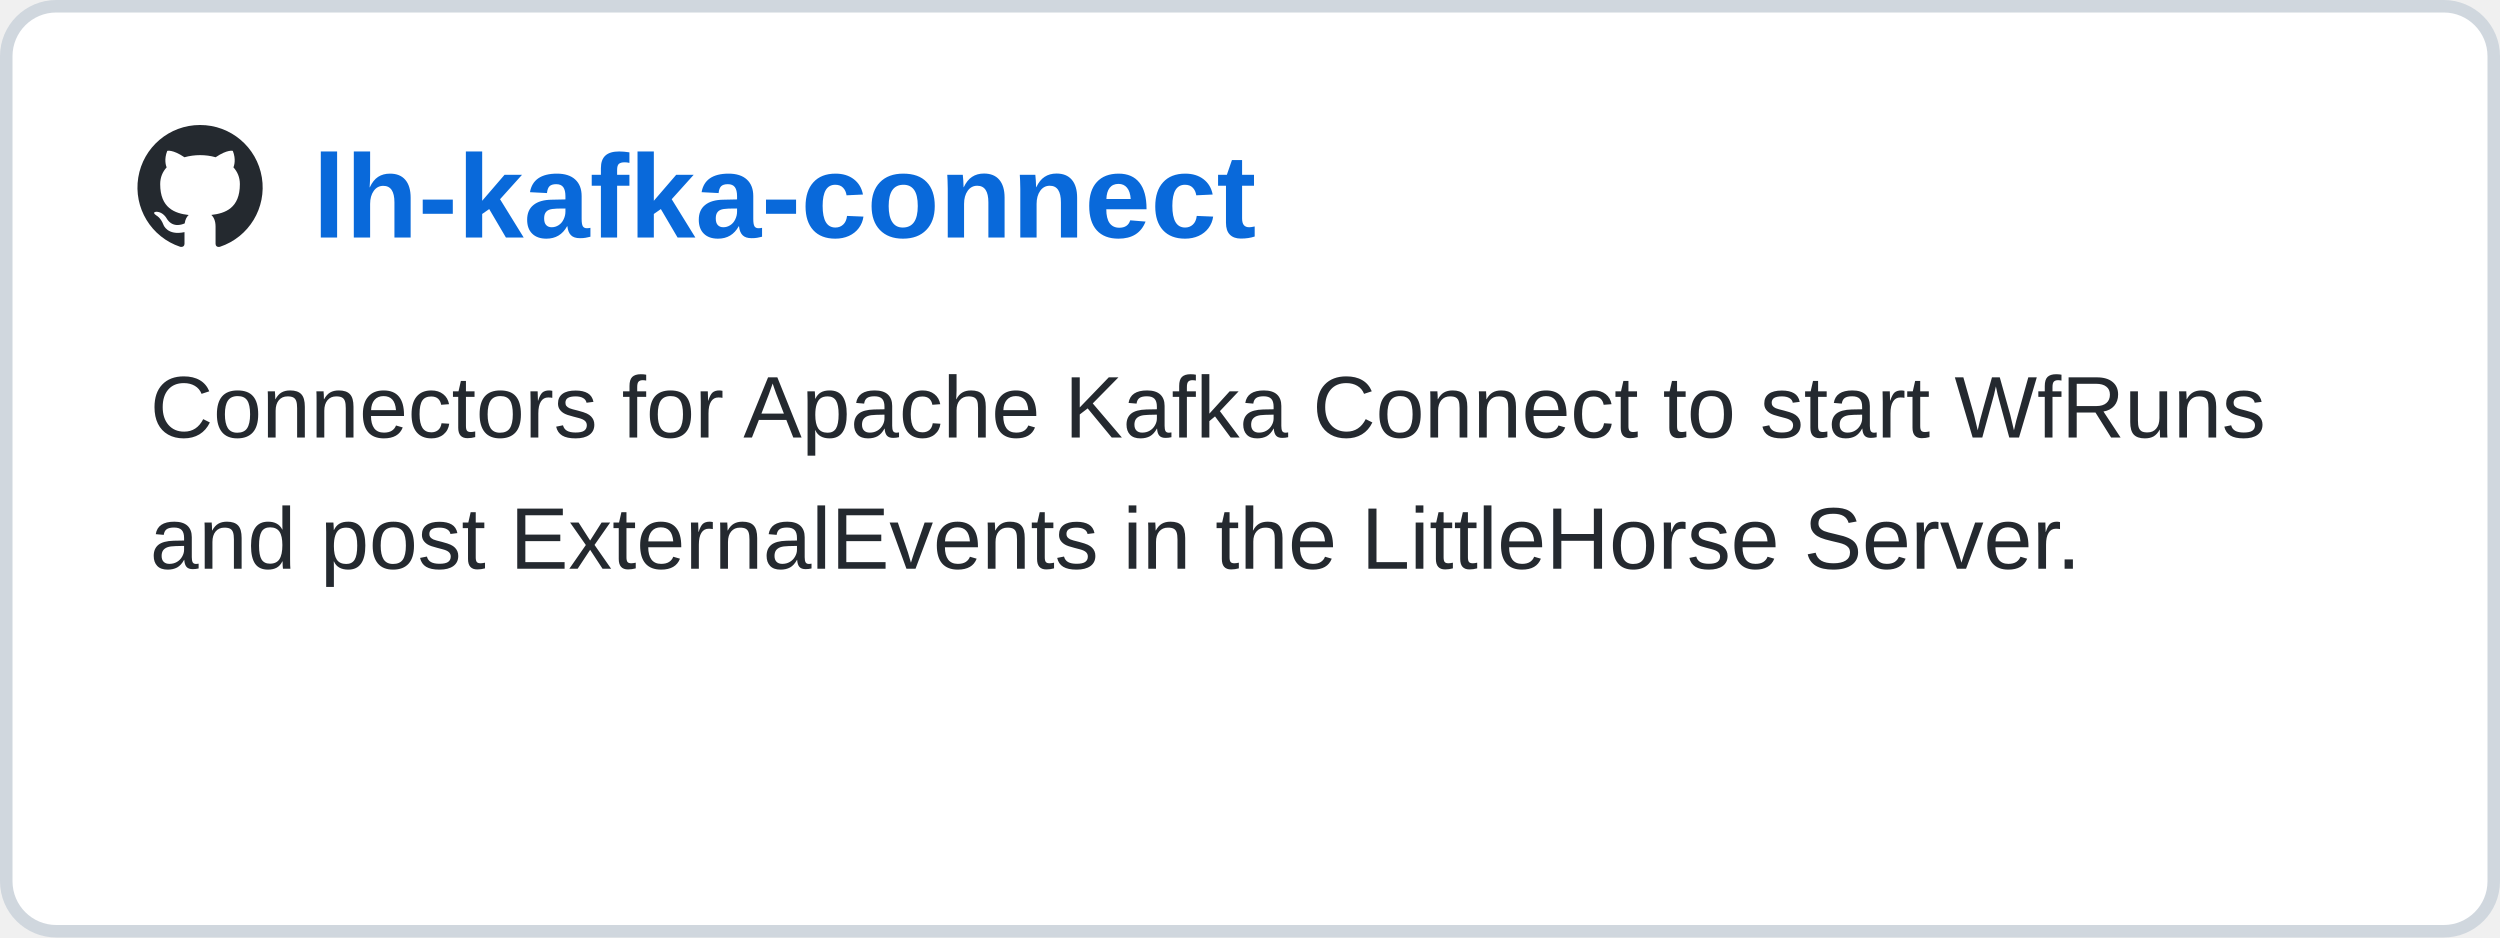
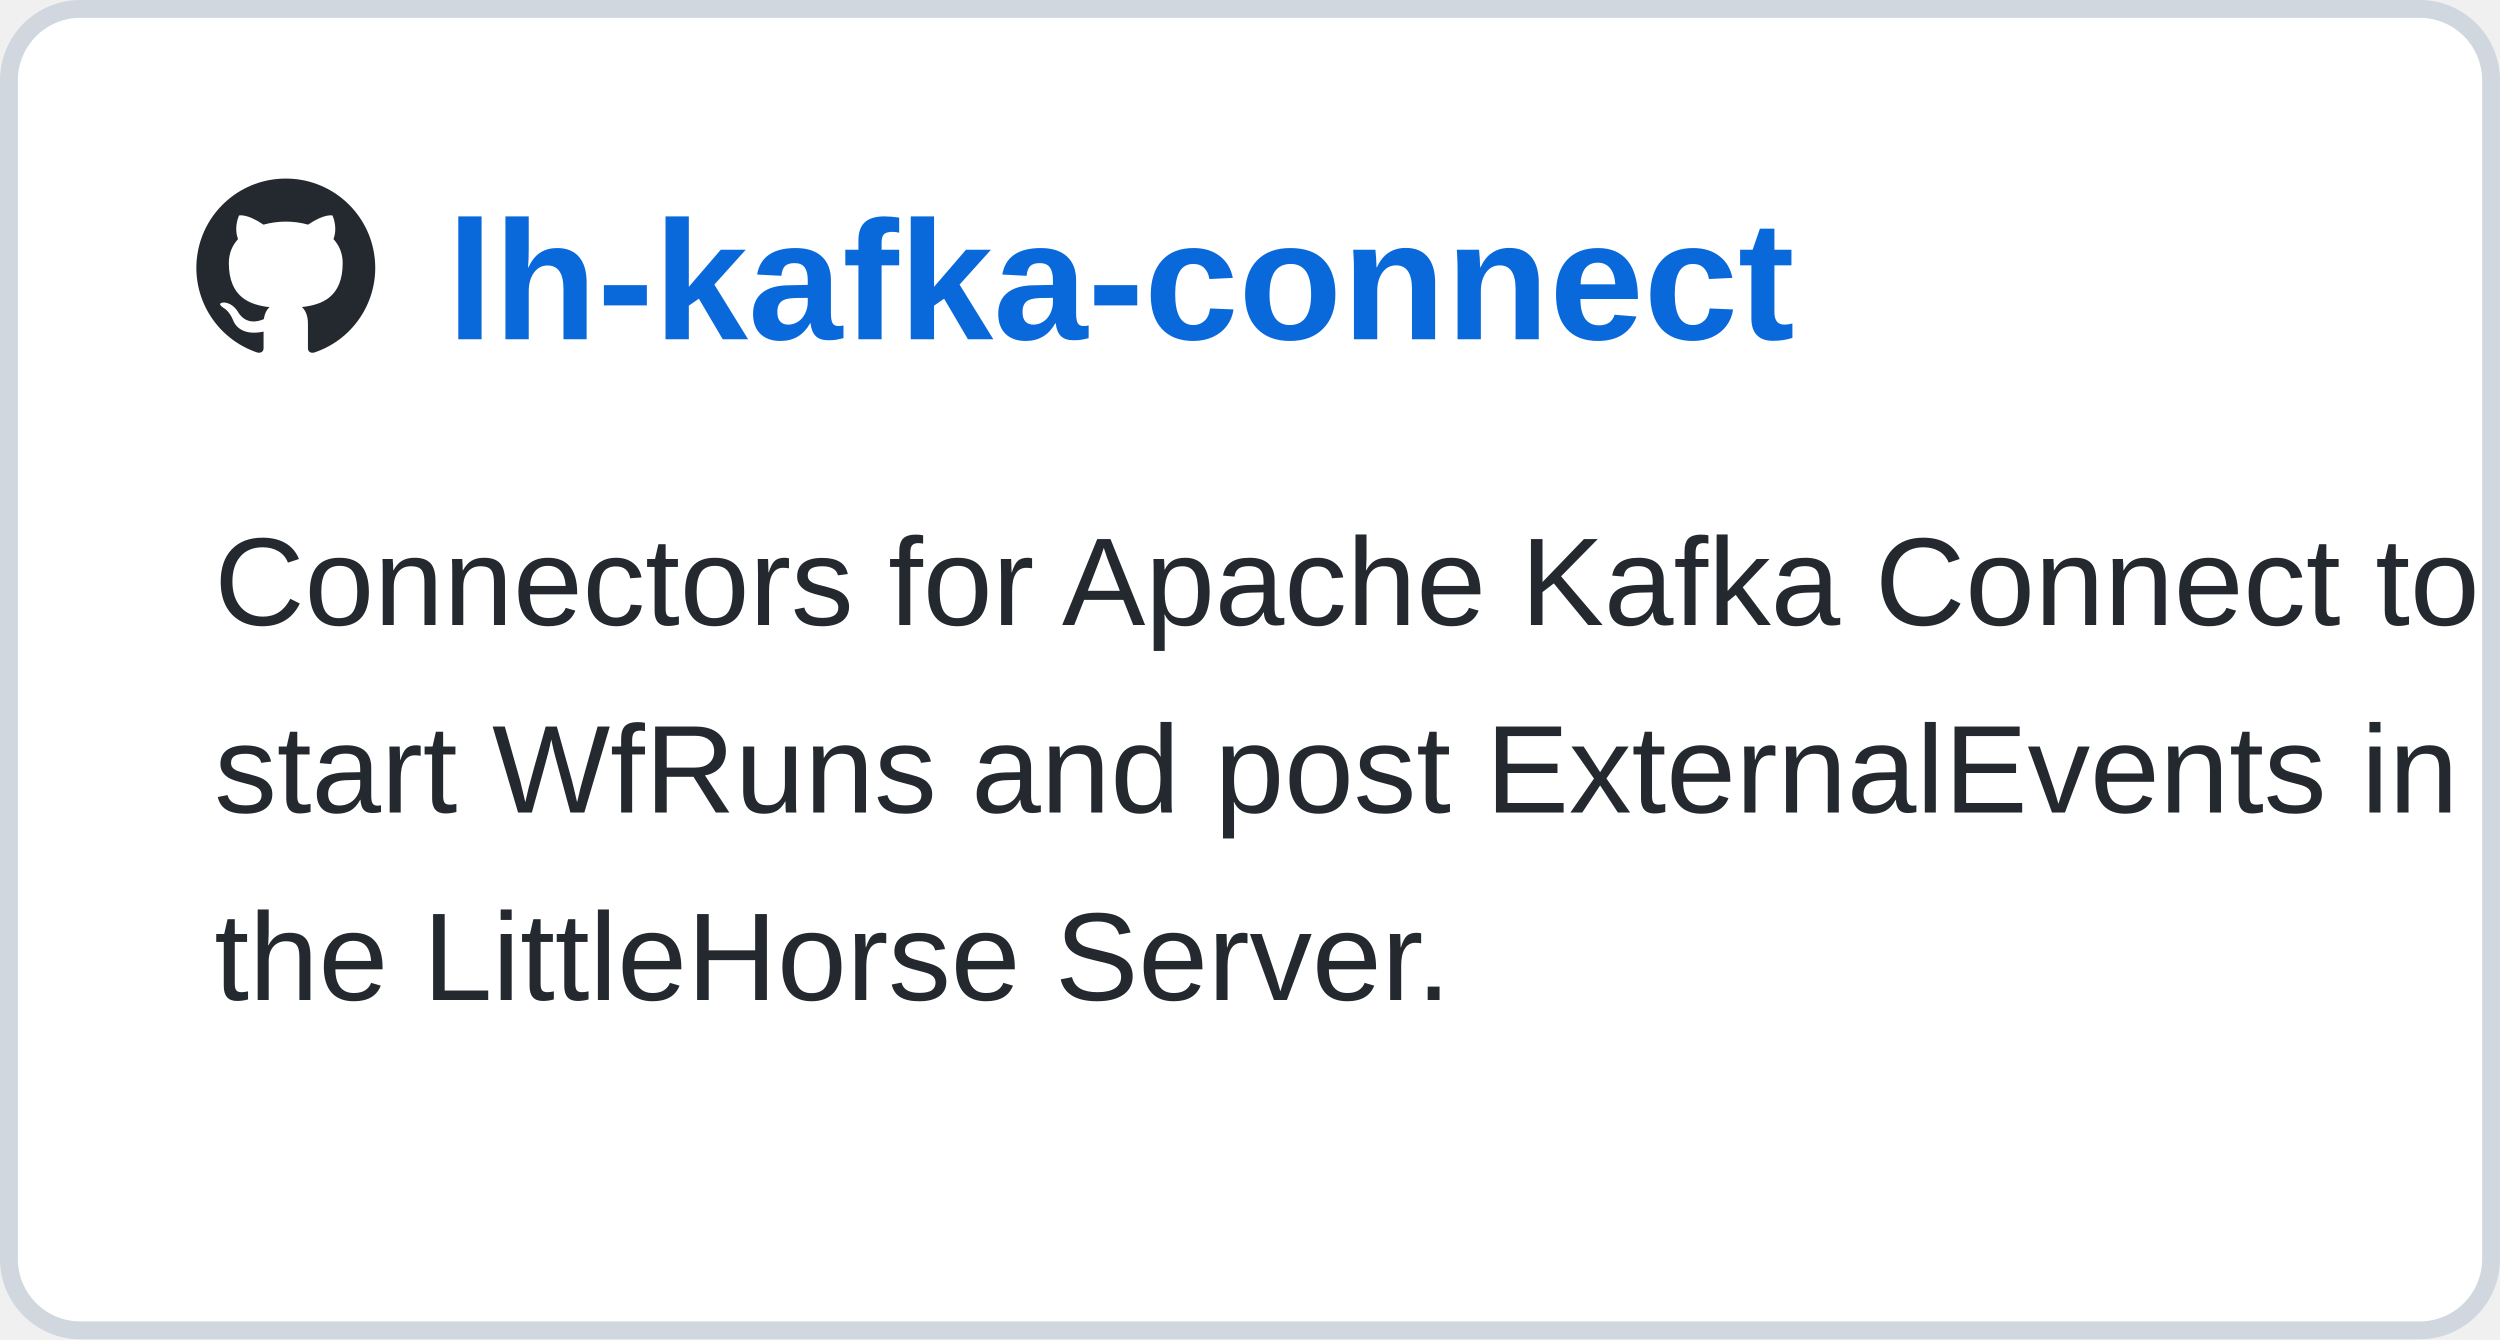
- <svg xmlns="http://www.w3.org/2000/svg" width="400" height="150" viewBox="0 0 400 150">
-   <rect x="1" y="1" width="398" height="148" rx="8" fill="#fff" stroke="#d0d7de" stroke-width="2" />
+ <svg xmlns="http://www.w3.org/2000/svg" width="280" height="150" viewBox="0 0 280 150">
+   <rect x="1" y="1" width="278" height="148" rx="8" fill="#fff" stroke="#d0d7de" stroke-width="2" />
  <g font-family="Arial, sans-serif">
    <path d="M32 20a10 10 0 0 0-3.16 19.49c.5.09.68-.22.68-.48v-1.87c-2.78.6-3.37-1.18-3.37-1.18-.45-1.16-1.11-1.47-1.11-1.47-.91-.62.07-.61.07-.61 1 .07 1.53 1.03 1.53 1.03.89 1.53 2.34 1.09 2.91.83.09-.65.35-1.09.64-1.34-2.22-.25-4.56-1.11-4.56-4.94 0-1.09.39-1.98 1.03-2.68-.1-.25-.45-1.27.1-2.64 0 0 .84-.27 2.75 1.02A9.56 9.56 0 0 1 32 24.82c.85 0 1.7.11 2.5.34 1.91-1.29 2.75-1.02 2.75-1.02.55 1.37.2 2.39.1 2.64.64.7 1.03 1.59 1.03 2.68 0 3.84-2.34 4.68-4.57 4.93.36.31.68.92.68 1.86v2.76c0 .27.18.58.69.48A10 10 0 0 0 32 20Z" fill="#24292f" />
    <text x="50" y="38" fill="#0969da" font-size="19" font-weight="600">lh-kafka-connect</text>
    <text x="24" y="70" fill="#24292f" font-size="14">
-       <tspan x="24" dy="0">Connectors for Apache Kafka Connect to start WfRuns</tspan>
-       <tspan x="24" dy="21">and post ExternalEvents in the LittleHorse Server.</tspan>
+       <tspan x="24" dy="0">Connectors for Apache Kafka Connect to</tspan>
+       <tspan x="24" dy="21">start WfRuns and post ExternalEvents in</tspan>
+       <tspan x="24" dy="21">the LittleHorse Server.</tspan>
    </text>
  </g>
</svg>
